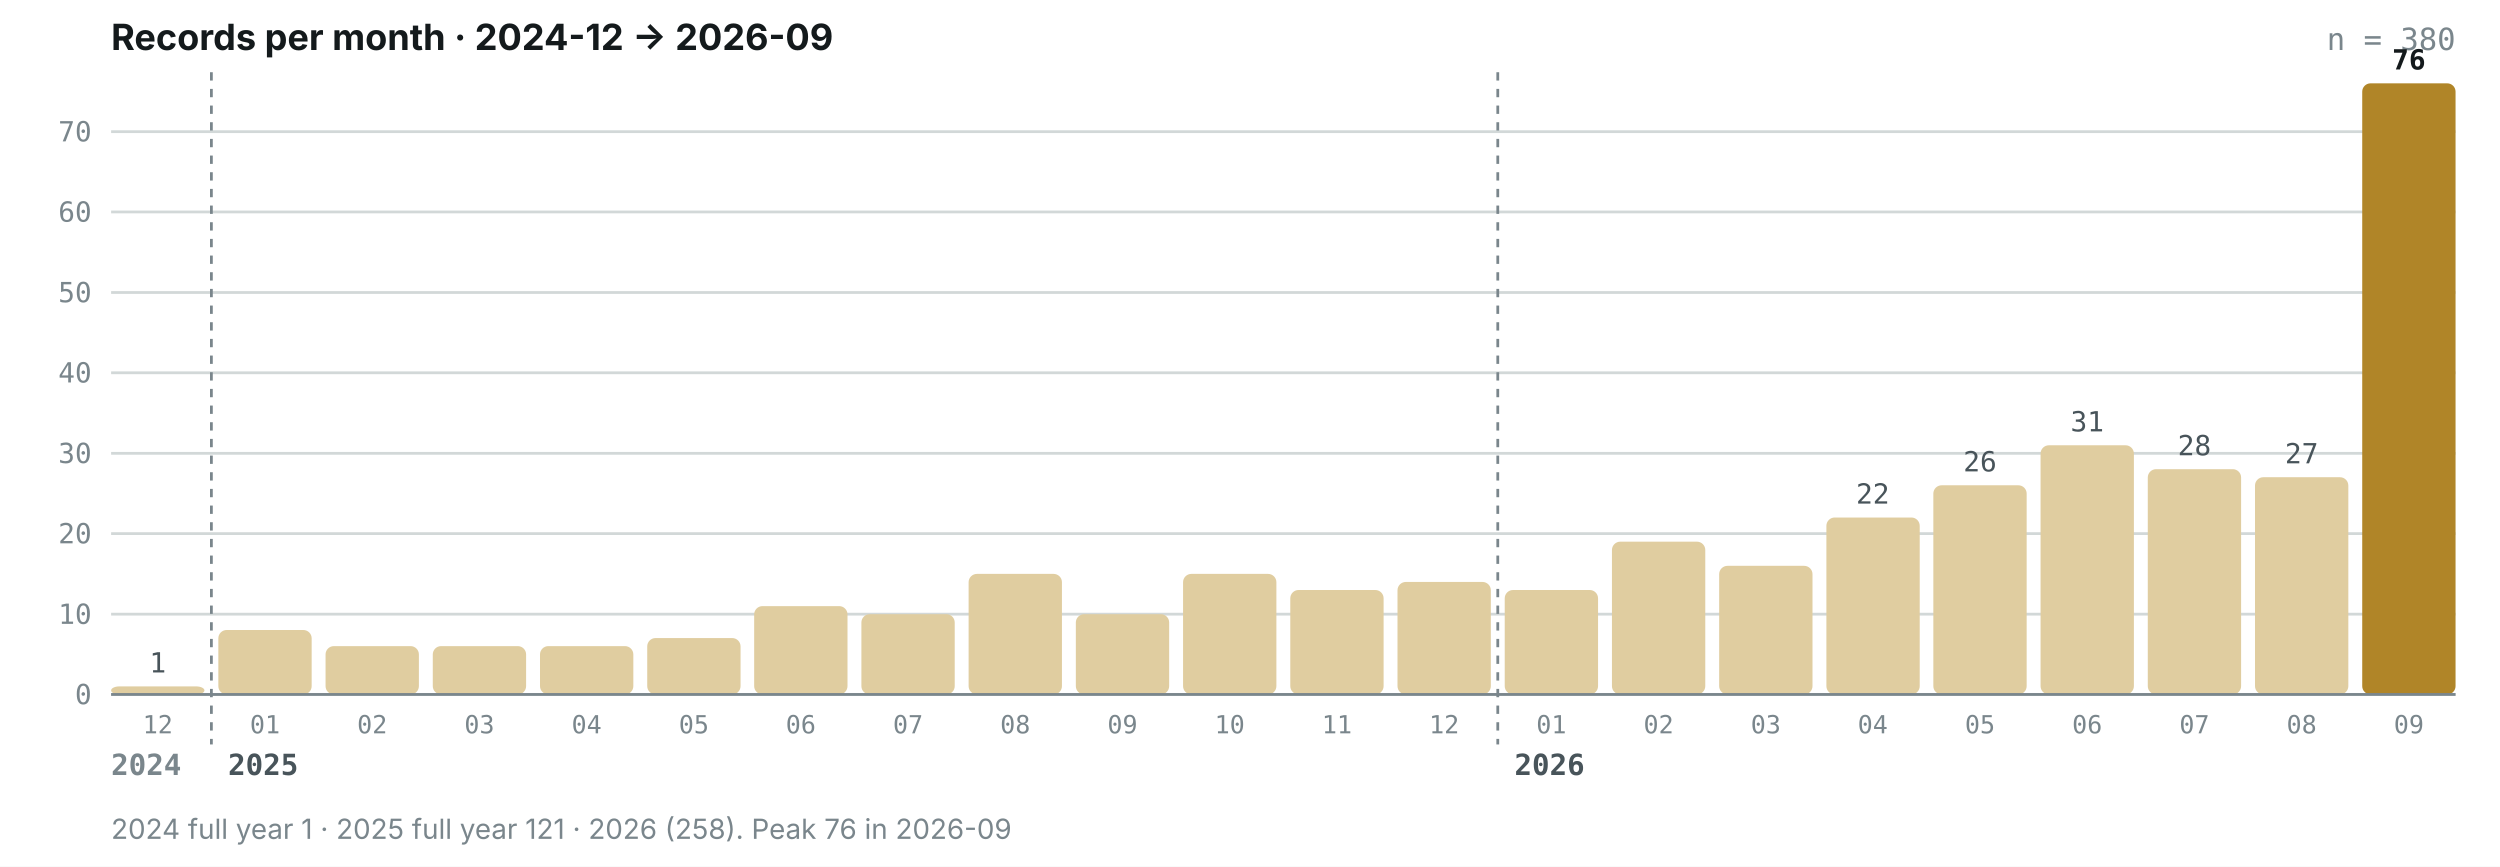
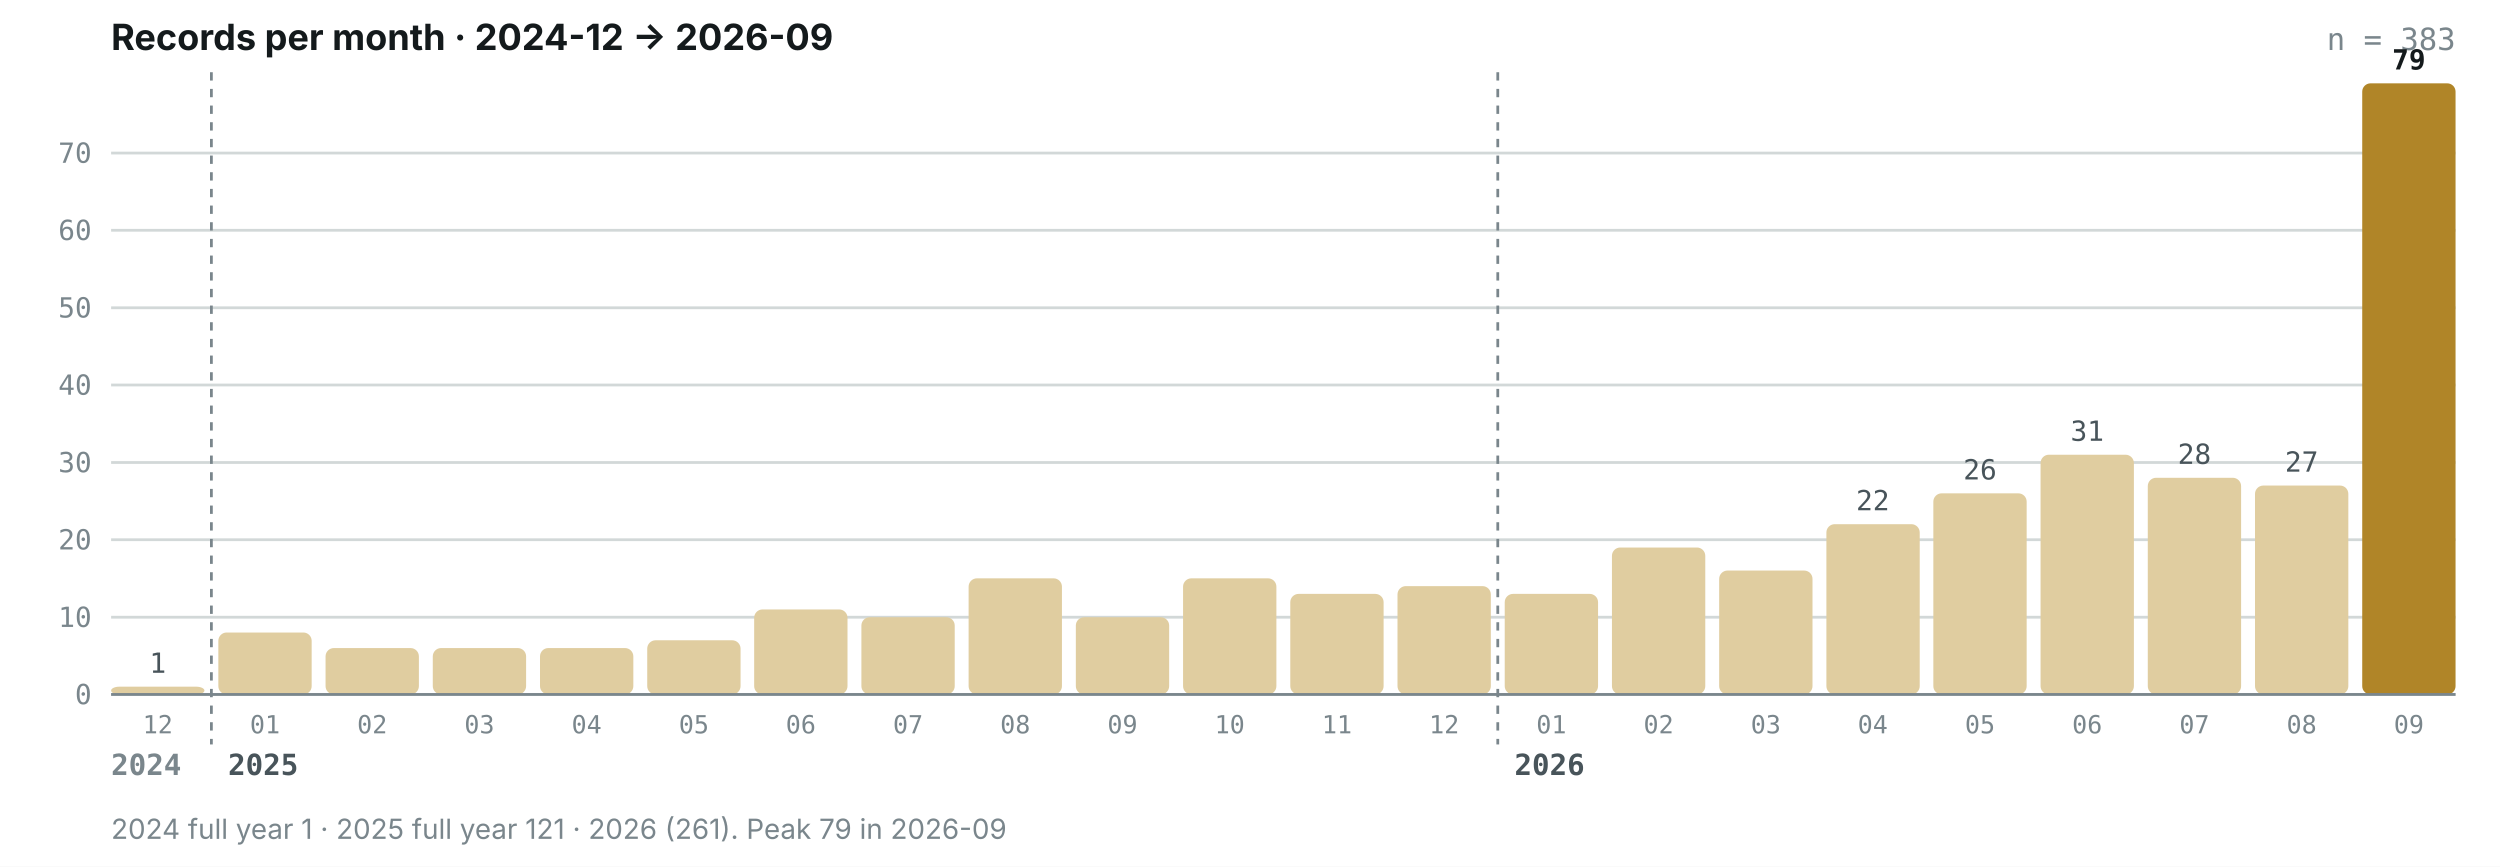
<svg xmlns="http://www.w3.org/2000/svg" viewBox="0 0 900 312" width="900" height="312" role="img" font-family="ui-sans-serif,-apple-system,'Segoe UI','PingFang SC','Microsoft YaHei',sans-serif">
  <rect width="900" height="312" fill="#FFFFFF" />
  <text x="40" y="18" font-size="13" font-weight="700" fill="#141A1C">Records per month · 2024-12 → 2026-09</text>
-   <text x="884" y="18" font-size="11" text-anchor="end" fill="#7A868C" font-family="ui-monospace,'SF Mono','Cascadia Mono','Consolas',monospace">n = 380</text>
+   <text x="884" y="18" font-size="11" text-anchor="end" fill="#7A868C" font-family="ui-monospace,'SF Mono','Cascadia Mono','Consolas',monospace">n = 383</text>
  <line x1="40" y1="250.0" x2="884" y2="250.0" stroke="#D2D8D8" stroke-width="1" />
  <text x="33" y="253.5" font-size="10" text-anchor="end" fill="#7A868C" font-family="ui-monospace,'SF Mono','Cascadia Mono','Consolas',monospace">0</text>
-   <line x1="40" y1="221.1" x2="884" y2="221.1" stroke="#D2D8D8" stroke-width="1" />
-   <text x="33" y="224.6" font-size="10" text-anchor="end" fill="#7A868C" font-family="ui-monospace,'SF Mono','Cascadia Mono','Consolas',monospace">10</text>
-   <line x1="40" y1="192.1" x2="884" y2="192.1" stroke="#D2D8D8" stroke-width="1" />
-   <text x="33" y="195.6" font-size="10" text-anchor="end" fill="#7A868C" font-family="ui-monospace,'SF Mono','Cascadia Mono','Consolas',monospace">20</text>
-   <line x1="40" y1="163.2" x2="884" y2="163.2" stroke="#D2D8D8" stroke-width="1" />
-   <text x="33" y="166.7" font-size="10" text-anchor="end" fill="#7A868C" font-family="ui-monospace,'SF Mono','Cascadia Mono','Consolas',monospace">30</text>
-   <line x1="40" y1="134.2" x2="884" y2="134.2" stroke="#D2D8D8" stroke-width="1" />
-   <text x="33" y="137.7" font-size="10" text-anchor="end" fill="#7A868C" font-family="ui-monospace,'SF Mono','Cascadia Mono','Consolas',monospace">40</text>
-   <line x1="40" y1="105.3" x2="884" y2="105.3" stroke="#D2D8D8" stroke-width="1" />
-   <text x="33" y="108.8" font-size="10" text-anchor="end" fill="#7A868C" font-family="ui-monospace,'SF Mono','Cascadia Mono','Consolas',monospace">50</text>
-   <line x1="40" y1="76.3" x2="884" y2="76.3" stroke="#D2D8D8" stroke-width="1" />
-   <text x="33" y="79.8" font-size="10" text-anchor="end" fill="#7A868C" font-family="ui-monospace,'SF Mono','Cascadia Mono','Consolas',monospace">60</text>
-   <line x1="40" y1="47.4" x2="884" y2="47.4" stroke="#D2D8D8" stroke-width="1" />
-   <text x="33" y="50.9" font-size="10" text-anchor="end" fill="#7A868C" font-family="ui-monospace,'SF Mono','Cascadia Mono','Consolas',monospace">70</text>
+   <line x1="40" y1="222.2" x2="884" y2="222.2" stroke="#D2D8D8" stroke-width="1" />
+   <text x="33" y="225.7" font-size="10" text-anchor="end" fill="#7A868C" font-family="ui-monospace,'SF Mono','Cascadia Mono','Consolas',monospace">10</text>
+   <line x1="40" y1="194.3" x2="884" y2="194.3" stroke="#D2D8D8" stroke-width="1" />
+   <text x="33" y="197.8" font-size="10" text-anchor="end" fill="#7A868C" font-family="ui-monospace,'SF Mono','Cascadia Mono','Consolas',monospace">20</text>
+   <line x1="40" y1="166.5" x2="884" y2="166.5" stroke="#D2D8D8" stroke-width="1" />
+   <text x="33" y="170.0" font-size="10" text-anchor="end" fill="#7A868C" font-family="ui-monospace,'SF Mono','Cascadia Mono','Consolas',monospace">30</text>
+   <line x1="40" y1="138.6" x2="884" y2="138.6" stroke="#D2D8D8" stroke-width="1" />
+   <text x="33" y="142.1" font-size="10" text-anchor="end" fill="#7A868C" font-family="ui-monospace,'SF Mono','Cascadia Mono','Consolas',monospace">40</text>
+   <line x1="40" y1="110.8" x2="884" y2="110.8" stroke="#D2D8D8" stroke-width="1" />
+   <text x="33" y="114.3" font-size="10" text-anchor="end" fill="#7A868C" font-family="ui-monospace,'SF Mono','Cascadia Mono','Consolas',monospace">50</text>
+   <line x1="40" y1="82.9" x2="884" y2="82.9" stroke="#D2D8D8" stroke-width="1" />
+   <text x="33" y="86.4" font-size="10" text-anchor="end" fill="#7A868C" font-family="ui-monospace,'SF Mono','Cascadia Mono','Consolas',monospace">60</text>
+   <line x1="40" y1="55.1" x2="884" y2="55.1" stroke="#D2D8D8" stroke-width="1" />
+   <text x="33" y="58.6" font-size="10" text-anchor="end" fill="#7A868C" font-family="ui-monospace,'SF Mono','Cascadia Mono','Consolas',monospace">70</text>
  <line x1="76.1" y1="26" x2="76.1" y2="268" stroke="#7A868C" stroke-width="1" stroke-dasharray="3 3" />
  <text x="82.1" y="279.0" font-size="10.5" font-weight="700" fill="#48545A" font-family="ui-monospace,'SF Mono','Cascadia Mono','Consolas',monospace">2025</text>
  <line x1="539.2" y1="26" x2="539.2" y2="268" stroke="#7A868C" stroke-width="1" stroke-dasharray="3 3" />
  <text x="545.2" y="279.0" font-size="10.5" font-weight="700" fill="#48545A" font-family="ui-monospace,'SF Mono','Cascadia Mono','Consolas',monospace">2026</text>
-   <rect x="40.0" y="247.1" width="33.6" height="2.9" rx="3" fill="#E0CDA0" />
-   <text x="56.8" y="242.1" font-size="10" text-anchor="middle" fill="#48545A" font-family="ui-monospace,'SF Mono','Cascadia Mono','Consolas',monospace" font-weight="500">1</text>
+   <rect x="40.0" y="247.2" width="33.6" height="2.8" rx="3" fill="#E0CDA0" />
+   <text x="56.8" y="242.2" font-size="10" text-anchor="middle" fill="#48545A" font-family="ui-monospace,'SF Mono','Cascadia Mono','Consolas',monospace" font-weight="500">1</text>
  <text x="56.8" y="264.0" font-size="9" text-anchor="middle" fill="#7A868C" font-family="ui-monospace,'SF Mono','Cascadia Mono','Consolas',monospace">12</text>
-   <rect x="78.6" y="226.8" width="33.6" height="23.2" rx="3" fill="#E0CDA0" />
+   <rect x="78.6" y="227.7" width="33.6" height="22.3" rx="3" fill="#E0CDA0" />
  <text x="95.4" y="264.0" font-size="9" text-anchor="middle" fill="#7A868C" font-family="ui-monospace,'SF Mono','Cascadia Mono','Consolas',monospace">01</text>
-   <rect x="117.2" y="232.6" width="33.6" height="17.4" rx="3" fill="#E0CDA0" />
+   <rect x="117.2" y="233.3" width="33.6" height="16.7" rx="3" fill="#E0CDA0" />
  <text x="134.0" y="264.0" font-size="9" text-anchor="middle" fill="#7A868C" font-family="ui-monospace,'SF Mono','Cascadia Mono','Consolas',monospace">02</text>
-   <rect x="155.8" y="232.6" width="33.6" height="17.4" rx="3" fill="#E0CDA0" />
+   <rect x="155.8" y="233.3" width="33.6" height="16.7" rx="3" fill="#E0CDA0" />
  <text x="172.6" y="264.0" font-size="9" text-anchor="middle" fill="#7A868C" font-family="ui-monospace,'SF Mono','Cascadia Mono','Consolas',monospace">03</text>
-   <rect x="194.4" y="232.6" width="33.6" height="17.4" rx="3" fill="#E0CDA0" />
+   <rect x="194.4" y="233.3" width="33.6" height="16.7" rx="3" fill="#E0CDA0" />
  <text x="211.2" y="264.0" font-size="9" text-anchor="middle" fill="#7A868C" font-family="ui-monospace,'SF Mono','Cascadia Mono','Consolas',monospace">04</text>
-   <rect x="233.0" y="229.7" width="33.6" height="20.3" rx="3" fill="#E0CDA0" />
+   <rect x="233.0" y="230.5" width="33.6" height="19.5" rx="3" fill="#E0CDA0" />
  <text x="249.8" y="264.0" font-size="9" text-anchor="middle" fill="#7A868C" font-family="ui-monospace,'SF Mono','Cascadia Mono','Consolas',monospace">05</text>
-   <rect x="271.5" y="218.2" width="33.6" height="31.8" rx="3" fill="#E0CDA0" />
+   <rect x="271.5" y="219.4" width="33.6" height="30.6" rx="3" fill="#E0CDA0" />
  <text x="288.3" y="264.0" font-size="9" text-anchor="middle" fill="#7A868C" font-family="ui-monospace,'SF Mono','Cascadia Mono','Consolas',monospace">06</text>
-   <rect x="310.1" y="221.1" width="33.6" height="28.9" rx="3" fill="#E0CDA0" />
+   <rect x="310.1" y="222.2" width="33.6" height="27.8" rx="3" fill="#E0CDA0" />
  <text x="326.9" y="264.0" font-size="9" text-anchor="middle" fill="#7A868C" font-family="ui-monospace,'SF Mono','Cascadia Mono','Consolas',monospace">07</text>
-   <rect x="348.7" y="206.6" width="33.6" height="43.4" rx="3" fill="#E0CDA0" />
+   <rect x="348.7" y="208.2" width="33.6" height="41.8" rx="3" fill="#E0CDA0" />
  <text x="365.5" y="264.0" font-size="9" text-anchor="middle" fill="#7A868C" font-family="ui-monospace,'SF Mono','Cascadia Mono','Consolas',monospace">08</text>
-   <rect x="387.3" y="221.1" width="33.6" height="28.9" rx="3" fill="#E0CDA0" />
+   <rect x="387.3" y="222.2" width="33.6" height="27.8" rx="3" fill="#E0CDA0" />
  <text x="404.1" y="264.0" font-size="9" text-anchor="middle" fill="#7A868C" font-family="ui-monospace,'SF Mono','Cascadia Mono','Consolas',monospace">09</text>
-   <rect x="425.9" y="206.6" width="33.6" height="43.4" rx="3" fill="#E0CDA0" />
+   <rect x="425.9" y="208.2" width="33.6" height="41.8" rx="3" fill="#E0CDA0" />
  <text x="442.7" y="264.0" font-size="9" text-anchor="middle" fill="#7A868C" font-family="ui-monospace,'SF Mono','Cascadia Mono','Consolas',monospace">10</text>
-   <rect x="464.5" y="212.4" width="33.6" height="37.6" rx="3" fill="#E0CDA0" />
+   <rect x="464.5" y="213.8" width="33.6" height="36.2" rx="3" fill="#E0CDA0" />
  <text x="481.3" y="264.0" font-size="9" text-anchor="middle" fill="#7A868C" font-family="ui-monospace,'SF Mono','Cascadia Mono','Consolas',monospace">11</text>
-   <rect x="503.1" y="209.5" width="33.6" height="40.5" rx="3" fill="#E0CDA0" />
+   <rect x="503.1" y="211.0" width="33.6" height="39.0" rx="3" fill="#E0CDA0" />
  <text x="519.9" y="264.0" font-size="9" text-anchor="middle" fill="#7A868C" font-family="ui-monospace,'SF Mono','Cascadia Mono','Consolas',monospace">12</text>
-   <rect x="541.7" y="212.4" width="33.6" height="37.6" rx="3" fill="#E0CDA0" />
+   <rect x="541.7" y="213.8" width="33.6" height="36.2" rx="3" fill="#E0CDA0" />
  <text x="558.5" y="264.0" font-size="9" text-anchor="middle" fill="#7A868C" font-family="ui-monospace,'SF Mono','Cascadia Mono','Consolas',monospace">01</text>
-   <rect x="580.3" y="195.0" width="33.6" height="55.0" rx="3" fill="#E0CDA0" />
+   <rect x="580.3" y="197.1" width="33.6" height="52.9" rx="3" fill="#E0CDA0" />
  <text x="597.1" y="264.0" font-size="9" text-anchor="middle" fill="#7A868C" font-family="ui-monospace,'SF Mono','Cascadia Mono','Consolas',monospace">02</text>
-   <rect x="618.9" y="203.7" width="33.6" height="46.3" rx="3" fill="#E0CDA0" />
+   <rect x="618.9" y="205.4" width="33.6" height="44.6" rx="3" fill="#E0CDA0" />
  <text x="635.7" y="264.0" font-size="9" text-anchor="middle" fill="#7A868C" font-family="ui-monospace,'SF Mono','Cascadia Mono','Consolas',monospace">03</text>
-   <rect x="657.5" y="186.3" width="33.6" height="63.7" rx="3" fill="#E0CDA0" />
-   <text x="674.2" y="181.3" font-size="10" text-anchor="middle" fill="#48545A" font-family="ui-monospace,'SF Mono','Cascadia Mono','Consolas',monospace" font-weight="500">22</text>
+   <rect x="657.5" y="188.7" width="33.6" height="61.3" rx="3" fill="#E0CDA0" />
+   <text x="674.2" y="183.7" font-size="10" text-anchor="middle" fill="#48545A" font-family="ui-monospace,'SF Mono','Cascadia Mono','Consolas',monospace" font-weight="500">22</text>
  <text x="674.2" y="264.0" font-size="9" text-anchor="middle" fill="#7A868C" font-family="ui-monospace,'SF Mono','Cascadia Mono','Consolas',monospace">04</text>
-   <rect x="696.0" y="174.7" width="33.6" height="75.3" rx="3" fill="#E0CDA0" />
-   <text x="712.8" y="169.7" font-size="10" text-anchor="middle" fill="#48545A" font-family="ui-monospace,'SF Mono','Cascadia Mono','Consolas',monospace" font-weight="500">26</text>
+   <rect x="696.0" y="177.6" width="33.6" height="72.4" rx="3" fill="#E0CDA0" />
+   <text x="712.8" y="172.6" font-size="10" text-anchor="middle" fill="#48545A" font-family="ui-monospace,'SF Mono','Cascadia Mono','Consolas',monospace" font-weight="500">26</text>
  <text x="712.8" y="264.0" font-size="9" text-anchor="middle" fill="#7A868C" font-family="ui-monospace,'SF Mono','Cascadia Mono','Consolas',monospace">05</text>
-   <rect x="734.6" y="160.3" width="33.6" height="89.7" rx="3" fill="#E0CDA0" />
-   <text x="751.4" y="155.3" font-size="10" text-anchor="middle" fill="#48545A" font-family="ui-monospace,'SF Mono','Cascadia Mono','Consolas',monospace" font-weight="500">31</text>
+   <rect x="734.6" y="163.7" width="33.6" height="86.3" rx="3" fill="#E0CDA0" />
+   <text x="751.4" y="158.7" font-size="10" text-anchor="middle" fill="#48545A" font-family="ui-monospace,'SF Mono','Cascadia Mono','Consolas',monospace" font-weight="500">31</text>
  <text x="751.4" y="264.0" font-size="9" text-anchor="middle" fill="#7A868C" font-family="ui-monospace,'SF Mono','Cascadia Mono','Consolas',monospace">06</text>
-   <rect x="773.2" y="168.9" width="33.6" height="81.1" rx="3" fill="#E0CDA0" />
-   <text x="790.0" y="163.9" font-size="10" text-anchor="middle" fill="#48545A" font-family="ui-monospace,'SF Mono','Cascadia Mono','Consolas',monospace" font-weight="500">28</text>
+   <rect x="773.2" y="172.0" width="33.6" height="78.0" rx="3" fill="#E0CDA0" />
+   <text x="790.0" y="167.0" font-size="10" text-anchor="middle" fill="#48545A" font-family="ui-monospace,'SF Mono','Cascadia Mono','Consolas',monospace" font-weight="500">28</text>
  <text x="790.0" y="264.0" font-size="9" text-anchor="middle" fill="#7A868C" font-family="ui-monospace,'SF Mono','Cascadia Mono','Consolas',monospace">07</text>
-   <rect x="811.8" y="171.8" width="33.6" height="78.2" rx="3" fill="#E0CDA0" />
-   <text x="828.6" y="166.8" font-size="10" text-anchor="middle" fill="#48545A" font-family="ui-monospace,'SF Mono','Cascadia Mono','Consolas',monospace" font-weight="500">27</text>
+   <rect x="811.8" y="174.8" width="33.6" height="75.2" rx="3" fill="#E0CDA0" />
+   <text x="828.6" y="169.8" font-size="10" text-anchor="middle" fill="#48545A" font-family="ui-monospace,'SF Mono','Cascadia Mono','Consolas',monospace" font-weight="500">27</text>
  <text x="828.6" y="264.0" font-size="9" text-anchor="middle" fill="#7A868C" font-family="ui-monospace,'SF Mono','Cascadia Mono','Consolas',monospace">08</text>
  <rect x="850.4" y="30.0" width="33.6" height="220.0" rx="3" fill="#B08528" />
-   <text x="867.2" y="25.0" font-size="10" text-anchor="middle" fill="#141A1C" font-family="ui-monospace,'SF Mono','Cascadia Mono','Consolas',monospace" font-weight="700">76</text>
+   <text x="867.2" y="25.0" font-size="10" text-anchor="middle" fill="#141A1C" font-family="ui-monospace,'SF Mono','Cascadia Mono','Consolas',monospace" font-weight="700">79</text>
  <text x="867.2" y="264.0" font-size="9" text-anchor="middle" fill="#7A868C" font-family="ui-monospace,'SF Mono','Cascadia Mono','Consolas',monospace">09</text>
  <line x1="40" y1="250" x2="884" y2="250" stroke="#7A868C" stroke-width="1" />
  <text x="40" y="279.0" font-size="10.5" font-weight="700" fill="#7A868C" font-family="ui-monospace,'SF Mono','Cascadia Mono','Consolas',monospace">2024</text>
-   <text x="40" y="302" font-size="10" fill="#7A868C">2024 full year 1 · 2025 full year 121 · 2026 (258). Peak 76 in 2026-09</text>
+   <text x="40" y="302" font-size="10" fill="#7A868C">2024 full year 1 · 2025 full year 121 · 2026 (261). Peak 79 in 2026-09</text>
</svg>
